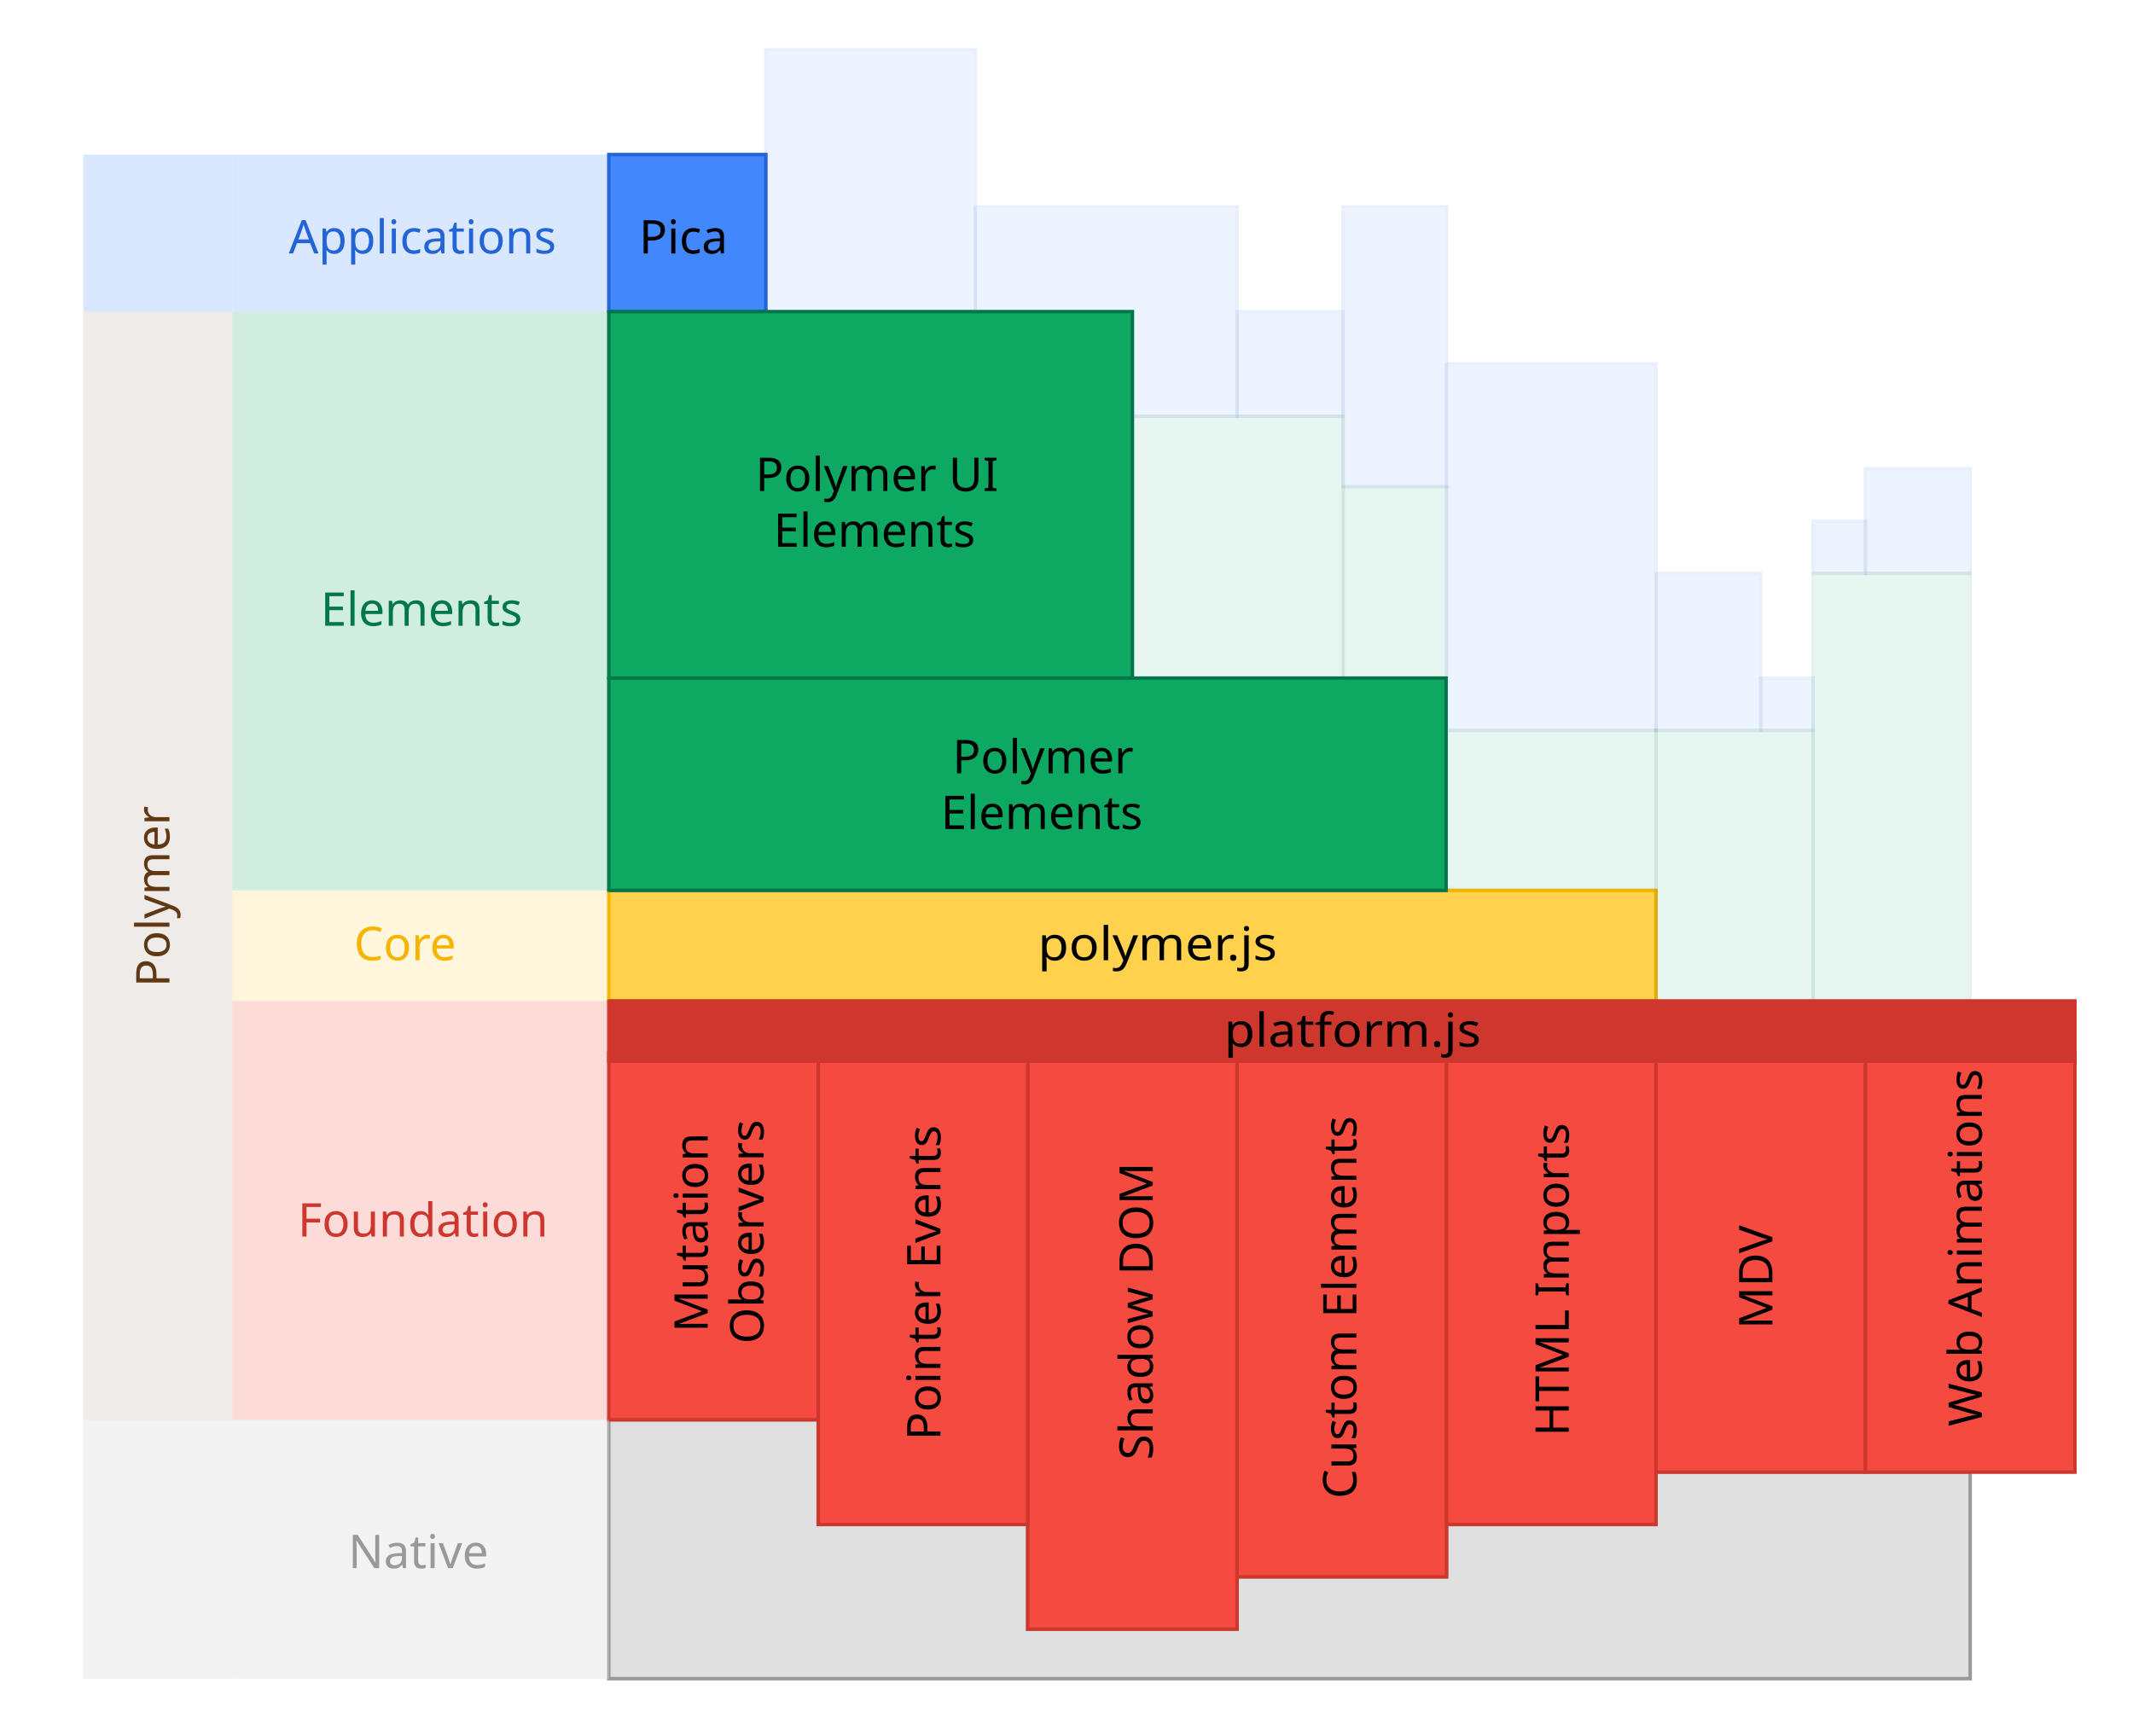
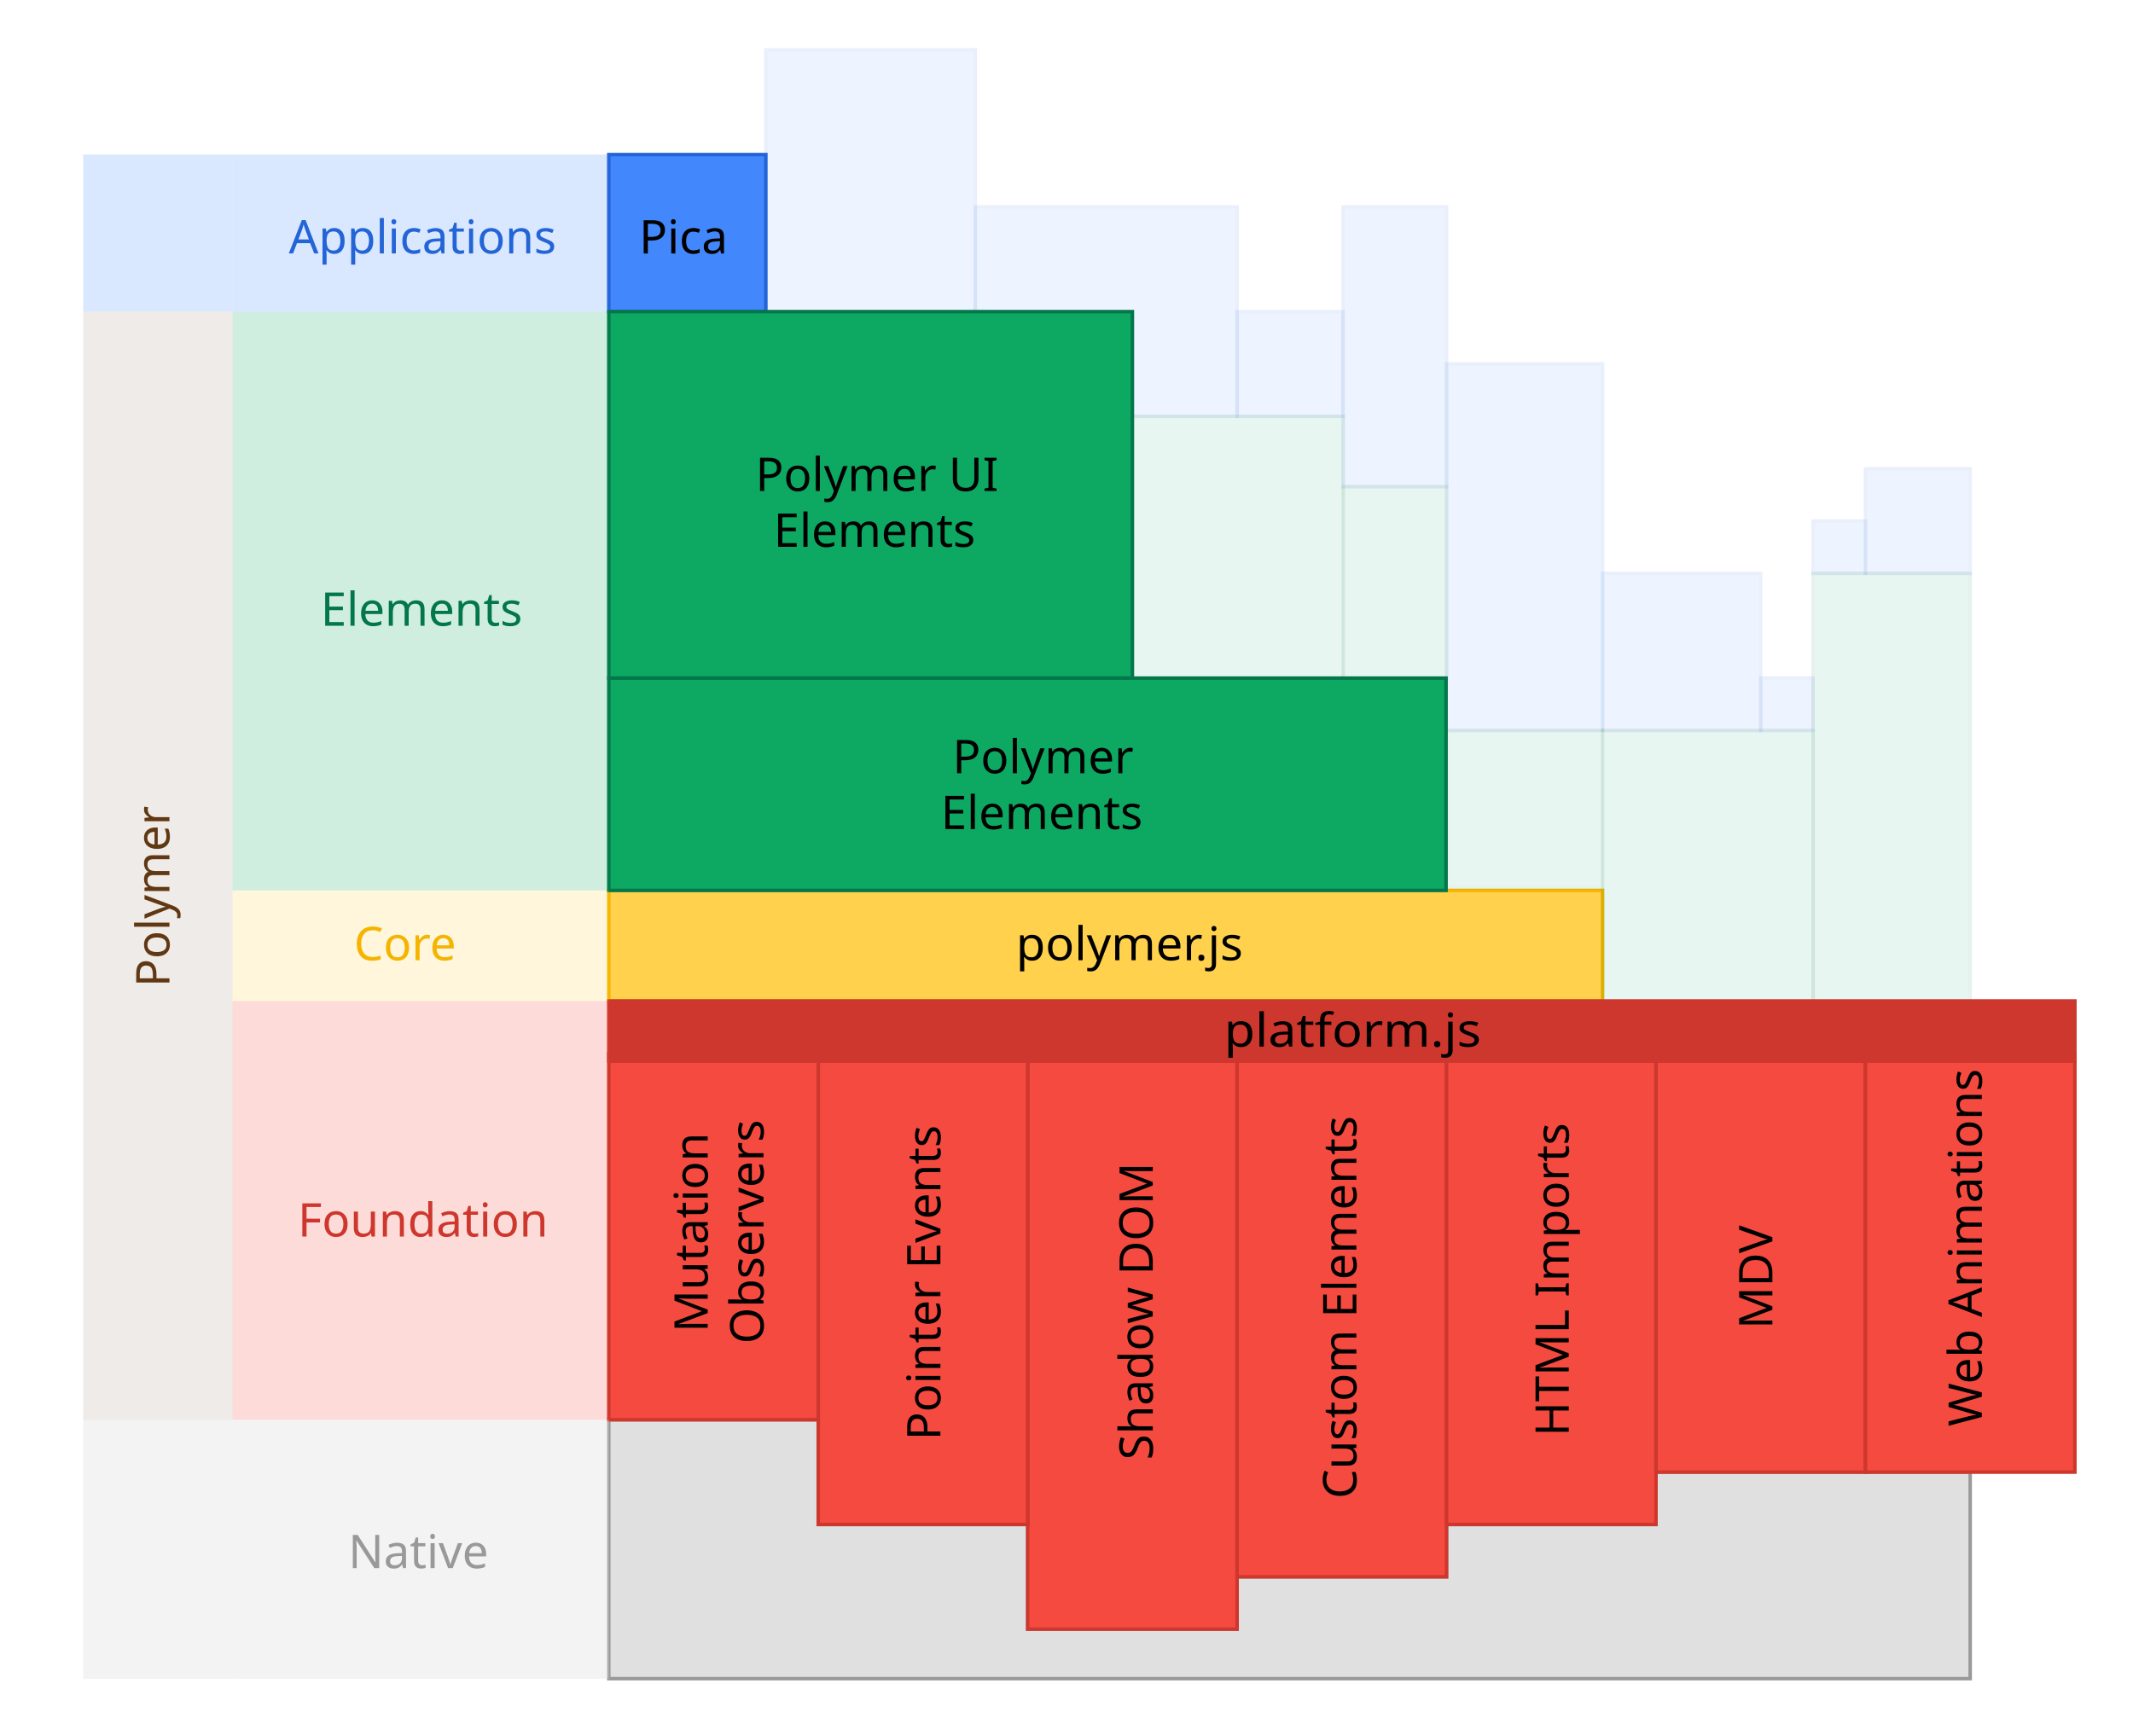
<svg xmlns="http://www.w3.org/2000/svg" version="1.1" id="Toolkitchen_2_" x="0px" y="0px" width="612px" height="498px" viewBox="0 0 612 498" style="enable-background:new 0 0 612 498;" xml:space="preserve">
  <style type="text/css">

	.st0{opacity:0.1;fill:#0DA861;stroke:#03774B;stroke-miterlimit:10;}
	.st1{fill:#0DA861;stroke:#03774B;stroke-miterlimit:10;}
	.st2{opacity:0.4;fill:#E0E0E0;}
	.st3{opacity:0.2;fill:#F44A3F;}
	.st4{fill:#E0E0E0;stroke:#999999;stroke-miterlimit:10;}
	.st5{fill:#2364D7;}
	.st6{fill:#F4B400;}
	.st7{fill:#F44A3F;stroke:#CD372D;stroke-miterlimit:10;}
	.st8{opacity:0.2;fill:#FFD14D;}
	.st9{fill:#FFD14D;stroke:#F4B400;stroke-miterlimit:10;}
	.st10{fill:#999999;}
	.st11{fill:#603813;}
	.st12{fill:#CD372D;}
	.st13{opacity:0.1;fill:#4387FD;stroke:#2364D7;stroke-miterlimit:10;}
	.st14{fill:#4387FD;stroke:#2364D7;stroke-miterlimit:10;}
	.st15{fill:#CD372D;stroke:#CD372D;stroke-miterlimit:10;}
	.st16{font-family:'ArialMT';}
	.st17{fill:#03774B;}
	.st18{opacity:0.1;fill:#603813;}
	.st19{opacity:0.2;fill:#0DA861;}
	.st20{opacity:0.2;fill:#4387FD;}
	.st21{font-size:13.354;}

</style>
  <polygon id="Native_Bedrock_1_" class="st4" points="535.238,422.446 475.145,422.446 475.145,437.469 415.05,437.469   415.05,452.494 354.956,452.494 354.956,467.517 294.861,467.517 294.861,437.469 234.767,437.469 234.767,407.422 174.672,407.422   174.672,481.707 565.285,481.707 565.285,422.446 " />
  <g id="Kernel">
-     <rect x="174.672" y="255.517" class="st9" width="300.472" height="31.717" />
-     <text transform="matrix(1.0833 0 0 1 297.7891 275.5488)" class="st16 st21">polymer.js</text>
+     <rect x="174.672" y="255.517" class="st9" width="285.139" height="31.717" />
+     <text transform="matrix(1.028 0 0 1 291.5063 275.5488)" class="st16 st21">polymer.js</text>
  </g>
  <g id="Applications">
    <g>
      <rect x="279.837" y="59.376" class="st13" width="75.119" height="60.095" />
      <rect x="174.672" y="44.353" class="st14" width="45.071" height="45.071" />
      <rect x="219.743" y="14.305" class="st13" width="60.094" height="75.119" />
      <rect x="354.956" y="89.424" class="st13" width="30.381" height="30.047" />
      <rect x="385.337" y="59.376" class="st13" width="29.713" height="80.291" />
-       <rect x="475.145" y="164.542" class="st13" width="30.047" height="45.071" />
-       <rect x="415.05" y="104.447" class="st13" width="60.095" height="105.166" />
+       <rect x="459.812" y="164.542" class="st13" width="45.38" height="45.071" />
+       <rect x="415.05" y="104.447" class="st13" width="44.762" height="105.166" />
      <rect x="505.191" y="194.589" class="st13" width="15.024" height="15.024" />
      <rect x="520.216" y="149.518" class="st13" width="15.022" height="15.023" />
      <rect x="535.238" y="134.494" class="st13" width="30.047" height="30.047" />
    </g>
    <text transform="matrix(1 0 0 1 183.3838 72.7305)" class="st16 st21">Pica</text>
  </g>
  <g id="Components">
    <g>
      <rect x="324.908" y="119.471" class="st0" width="60.5" height="75.118" />
      <rect x="385.408" y="139.667" class="st0" width="29.642" height="54.922" />
      <rect x="174.672" y="194.589" class="st1" width="240.236" height="60.928" />
      <rect x="174.672" y="89.424" class="st1" width="150.236" height="105.165" />
      <rect x="520.216" y="164.542" class="st0" width="45.069" height="122.692" />
-       <rect x="415.05" y="209.613" class="st0" width="60.095" height="45.07" />
-       <rect x="475.145" y="209.613" class="st0" width="45.071" height="77.621" />
+       <rect x="415.05" y="209.613" class="st0" width="44.762" height="45.07" />
+       <rect x="459.812" y="209.613" class="st0" width="60.404" height="77.621" />
    </g>
    <text transform="matrix(1 0 0 1 273.3018 221.8877)">
      <tspan x="0" y="0" class="st16 st21">Polymer</tspan>
      <tspan x="-3.345" y="16.025" class="st16 st21">Elements</tspan>
    </text>
    <text transform="matrix(1 0 0 1 216.7705 140.8965)">
      <tspan x="0" y="0" class="st16 st21">Polymer UI</tspan>
      <tspan x="5.187" y="16.025" class="st16 st21">Elements</tspan>
    </text>
  </g>
  <g id="Foundation">
    <g>
      <rect x="294.861" y="302.258" class="st7" width="60.095" height="165.259" />
      <rect x="354.956" y="302.258" class="st7" width="60.094" height="150.236" />
      <rect x="415.05" y="302.258" class="st7" width="60.095" height="135.211" />
      <rect x="475.145" y="302.258" class="st7" width="60.094" height="120.188" />
      <rect x="234.767" y="302.258" class="st7" width="60.094" height="135.211" />
      <rect x="535.238" y="302.258" class="st7" width="60.095" height="120.188" />
      <rect x="174.672" y="302.258" class="st7" width="60.094" height="105.164" />
    </g>
    <g>
      <text transform="matrix(0 -1 1 0 508.5303 381.3613)" class="st16 st21">MDV</text>
      <text transform="matrix(0 -1 1 0 203.0498 382.3037)">
        <tspan x="0" y="0" class="st16 st21">Mutation  </tspan>
        <tspan x="-3.332" y="16.025" class="st16 st21">Observers</tspan>
      </text>
      <text transform="matrix(0 -1 1 0 568.625 409.2998)" class="st16 st21">Web Animations</text>
      <text transform="matrix(0 -1 1 0 269.8208 413.291)" class="st16 st21">Pointer Events</text>
      <text transform="matrix(0 -1 1 0 330.75 418.9375)" class="st16 st21">Shadow DOM</text>
      <text transform="matrix(0 -1 1 0 450.1045 412.1592)" class="st16 st21">HTML Imports</text>
      <text transform="matrix(0 -1 1 0 389.1758 430.0684)" class="st16 st21">Custom Elements</text>
    </g>
    <rect x="174.672" y="287.233" class="st15" width="420.661" height="17.267" />
    <text transform="matrix(1.0833 0 0 1 351.2207 300.3359)" class="st16 st21">platform.js</text>
  </g>
  <g id="Legend">
    <g id="Native">
      <rect x="66.726" y="407.422" class="st2" width="107.946" height="74.285" />
      <rect id="Extra_Block_1_" x="23.88" y="407.422" class="st2" width="42.846" height="74.285" />
      <text transform="matrix(1 0 0 1 99.9346 449.9902)" class="st10 st16 st21">Native</text>
    </g>
    <g id="Foundation_1_">
      <rect x="66.726" y="287.233" class="st3" width="107.946" height="120.188" />
      <text transform="matrix(1 0 0 1 85.4487 354.8389)" class="st12 st16 st21">Foundation</text>
    </g>
    <g id="Kernel_1_">
      <rect x="66.726" y="255.517" class="st8" width="107.946" height="31.717" />
      <text transform="matrix(1 0 0 1 101.5591 275.5479)" class="st6 st16 st21">Core</text>
    </g>
    <g id="Components_1_">
      <rect x="66.726" y="89.424" class="st19" width="107.946" height="166.093" />
      <text transform="matrix(1 0 0 1 92.0015 179.5645)" class="st17 st16 st21">Elements</text>
    </g>
    <g id="Applications_1_">
      <rect x="66.726" y="44.353" class="st20" width="107.946" height="45.071" />
      <rect id="Extra_Block" x="23.88" y="44.353" class="st20" width="42.846" height="45.071" />
      <text transform="matrix(1 0 0 1 82.8662 72.7295)" class="st5 st16 st21">Applications</text>
    </g>
    <g id="Toolkitchen">
      <rect x="23.88" y="89.424" class="st18" width="42.846" height="317.998" />
      <text transform="matrix(0 -1 1 0 48.6147 283.2334)" class="st11 st16 st21">Polymer</text>
    </g>
  </g>
</svg>
